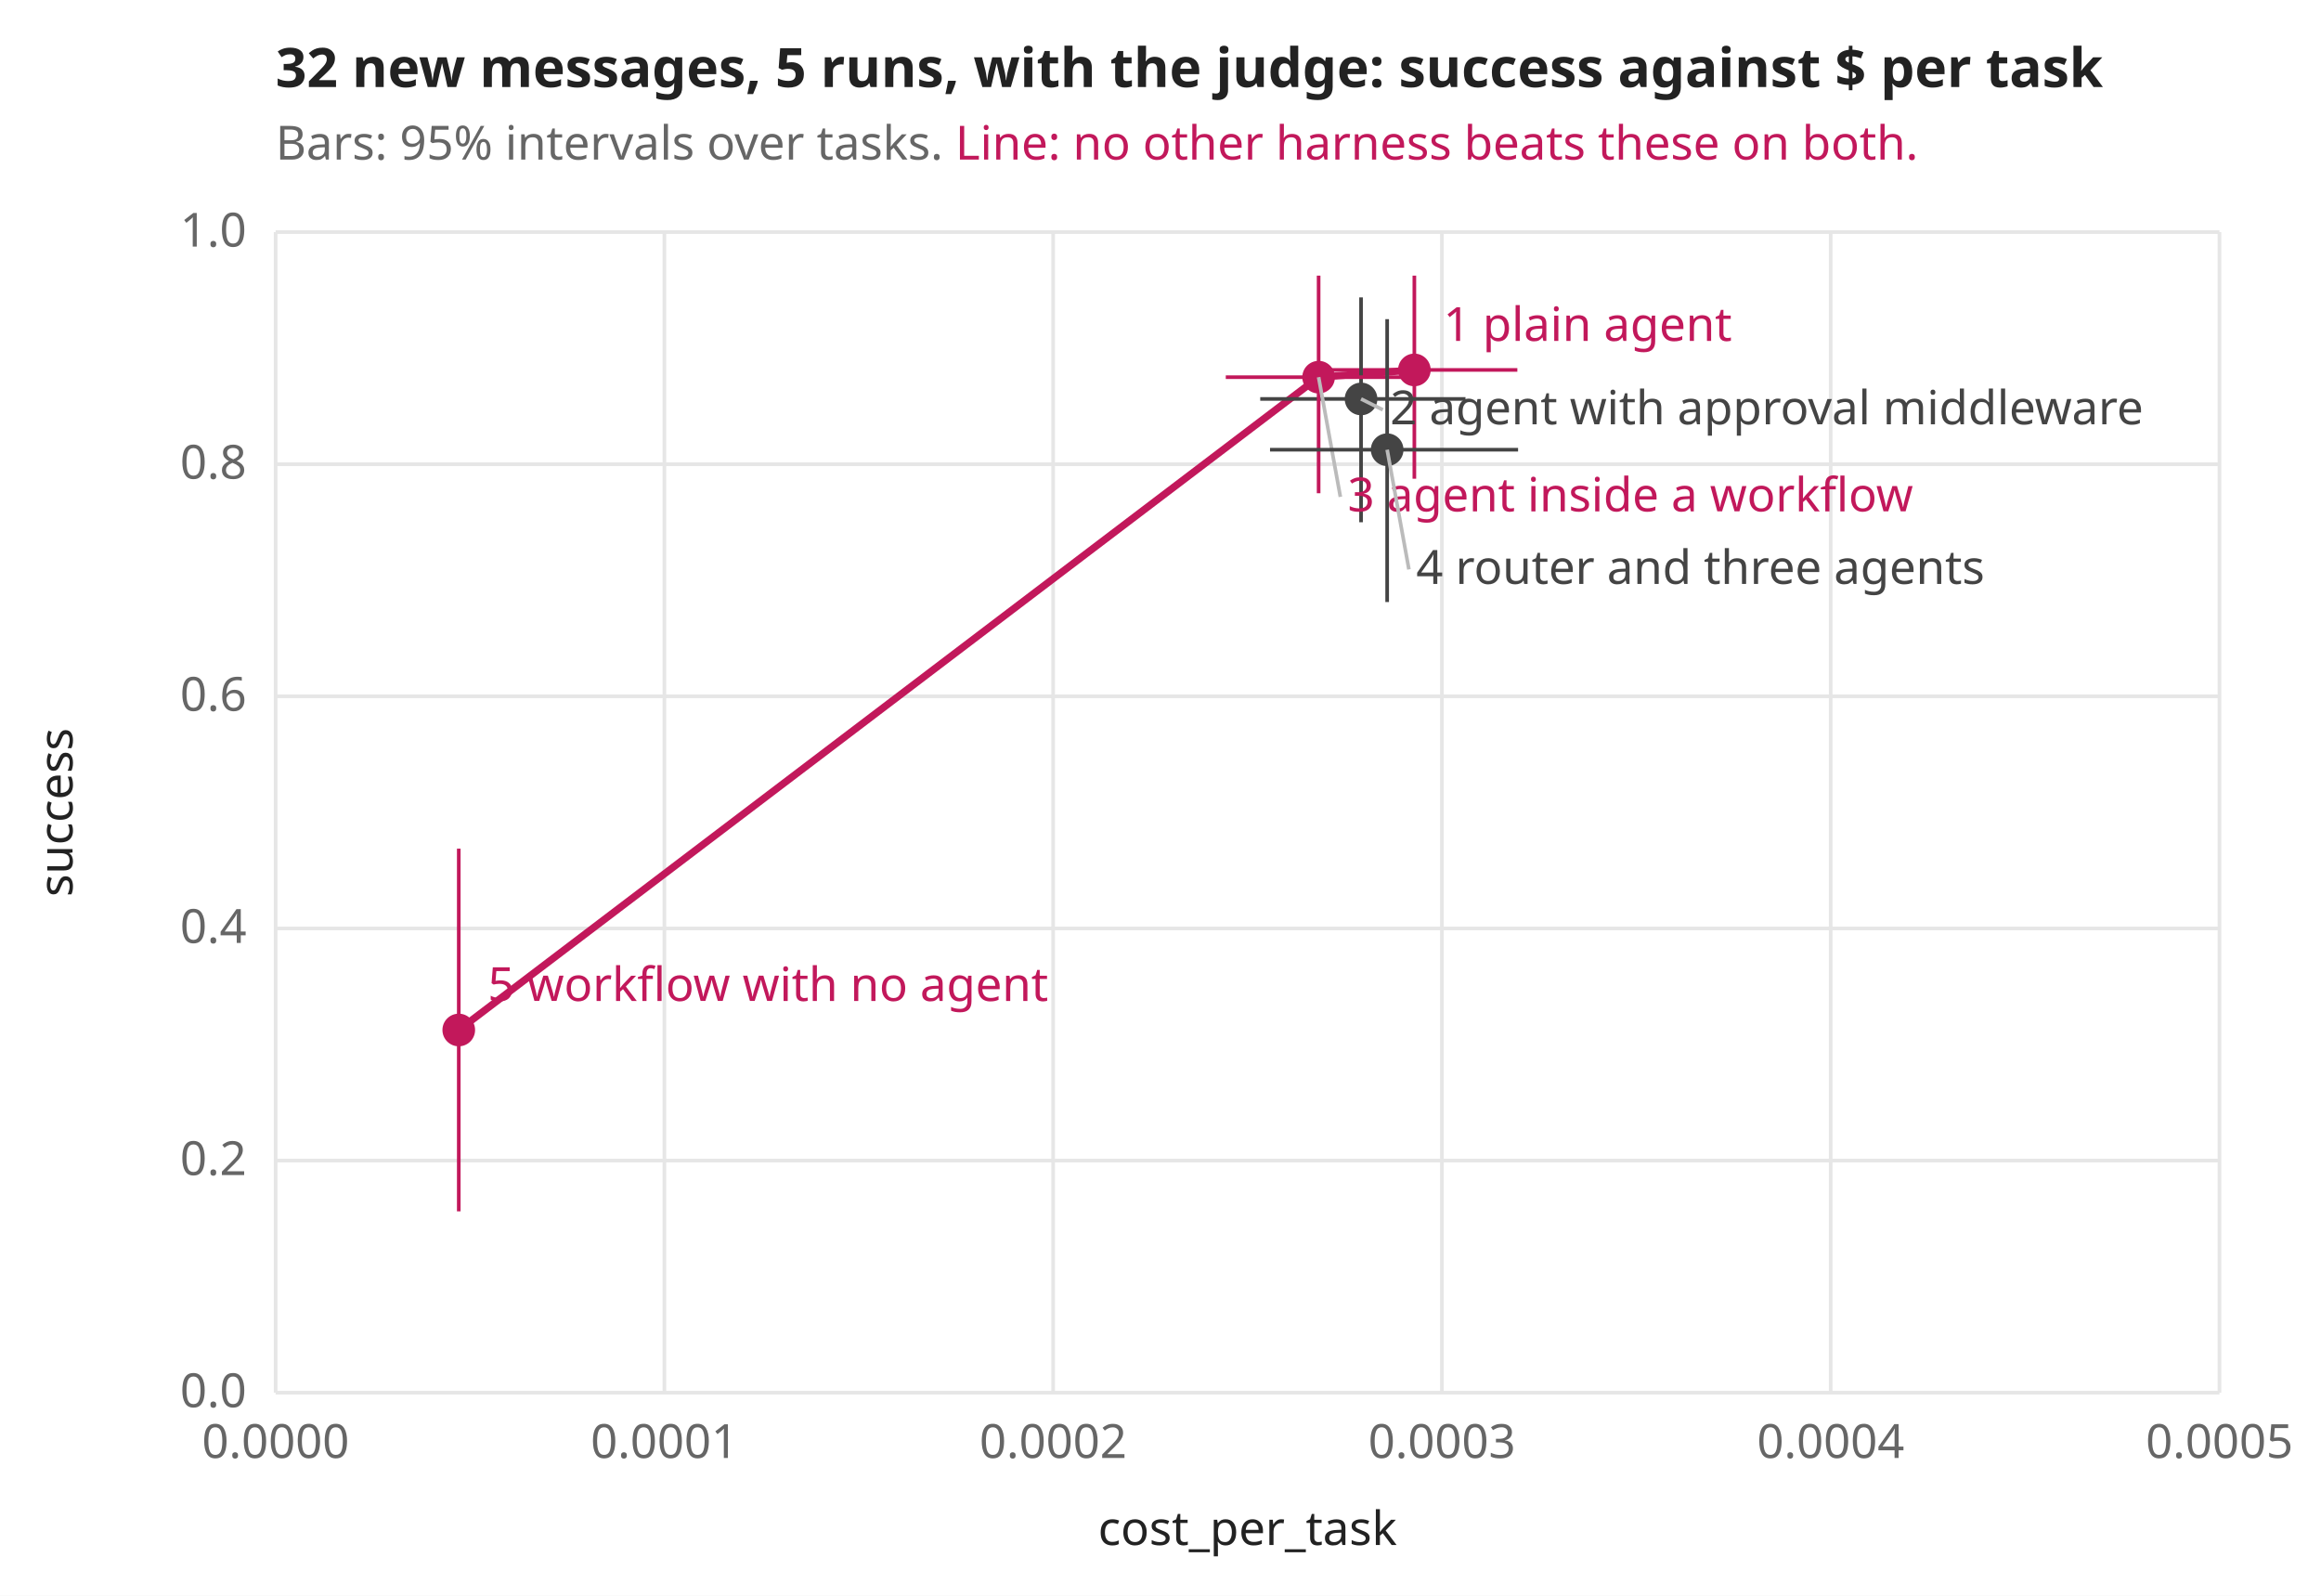
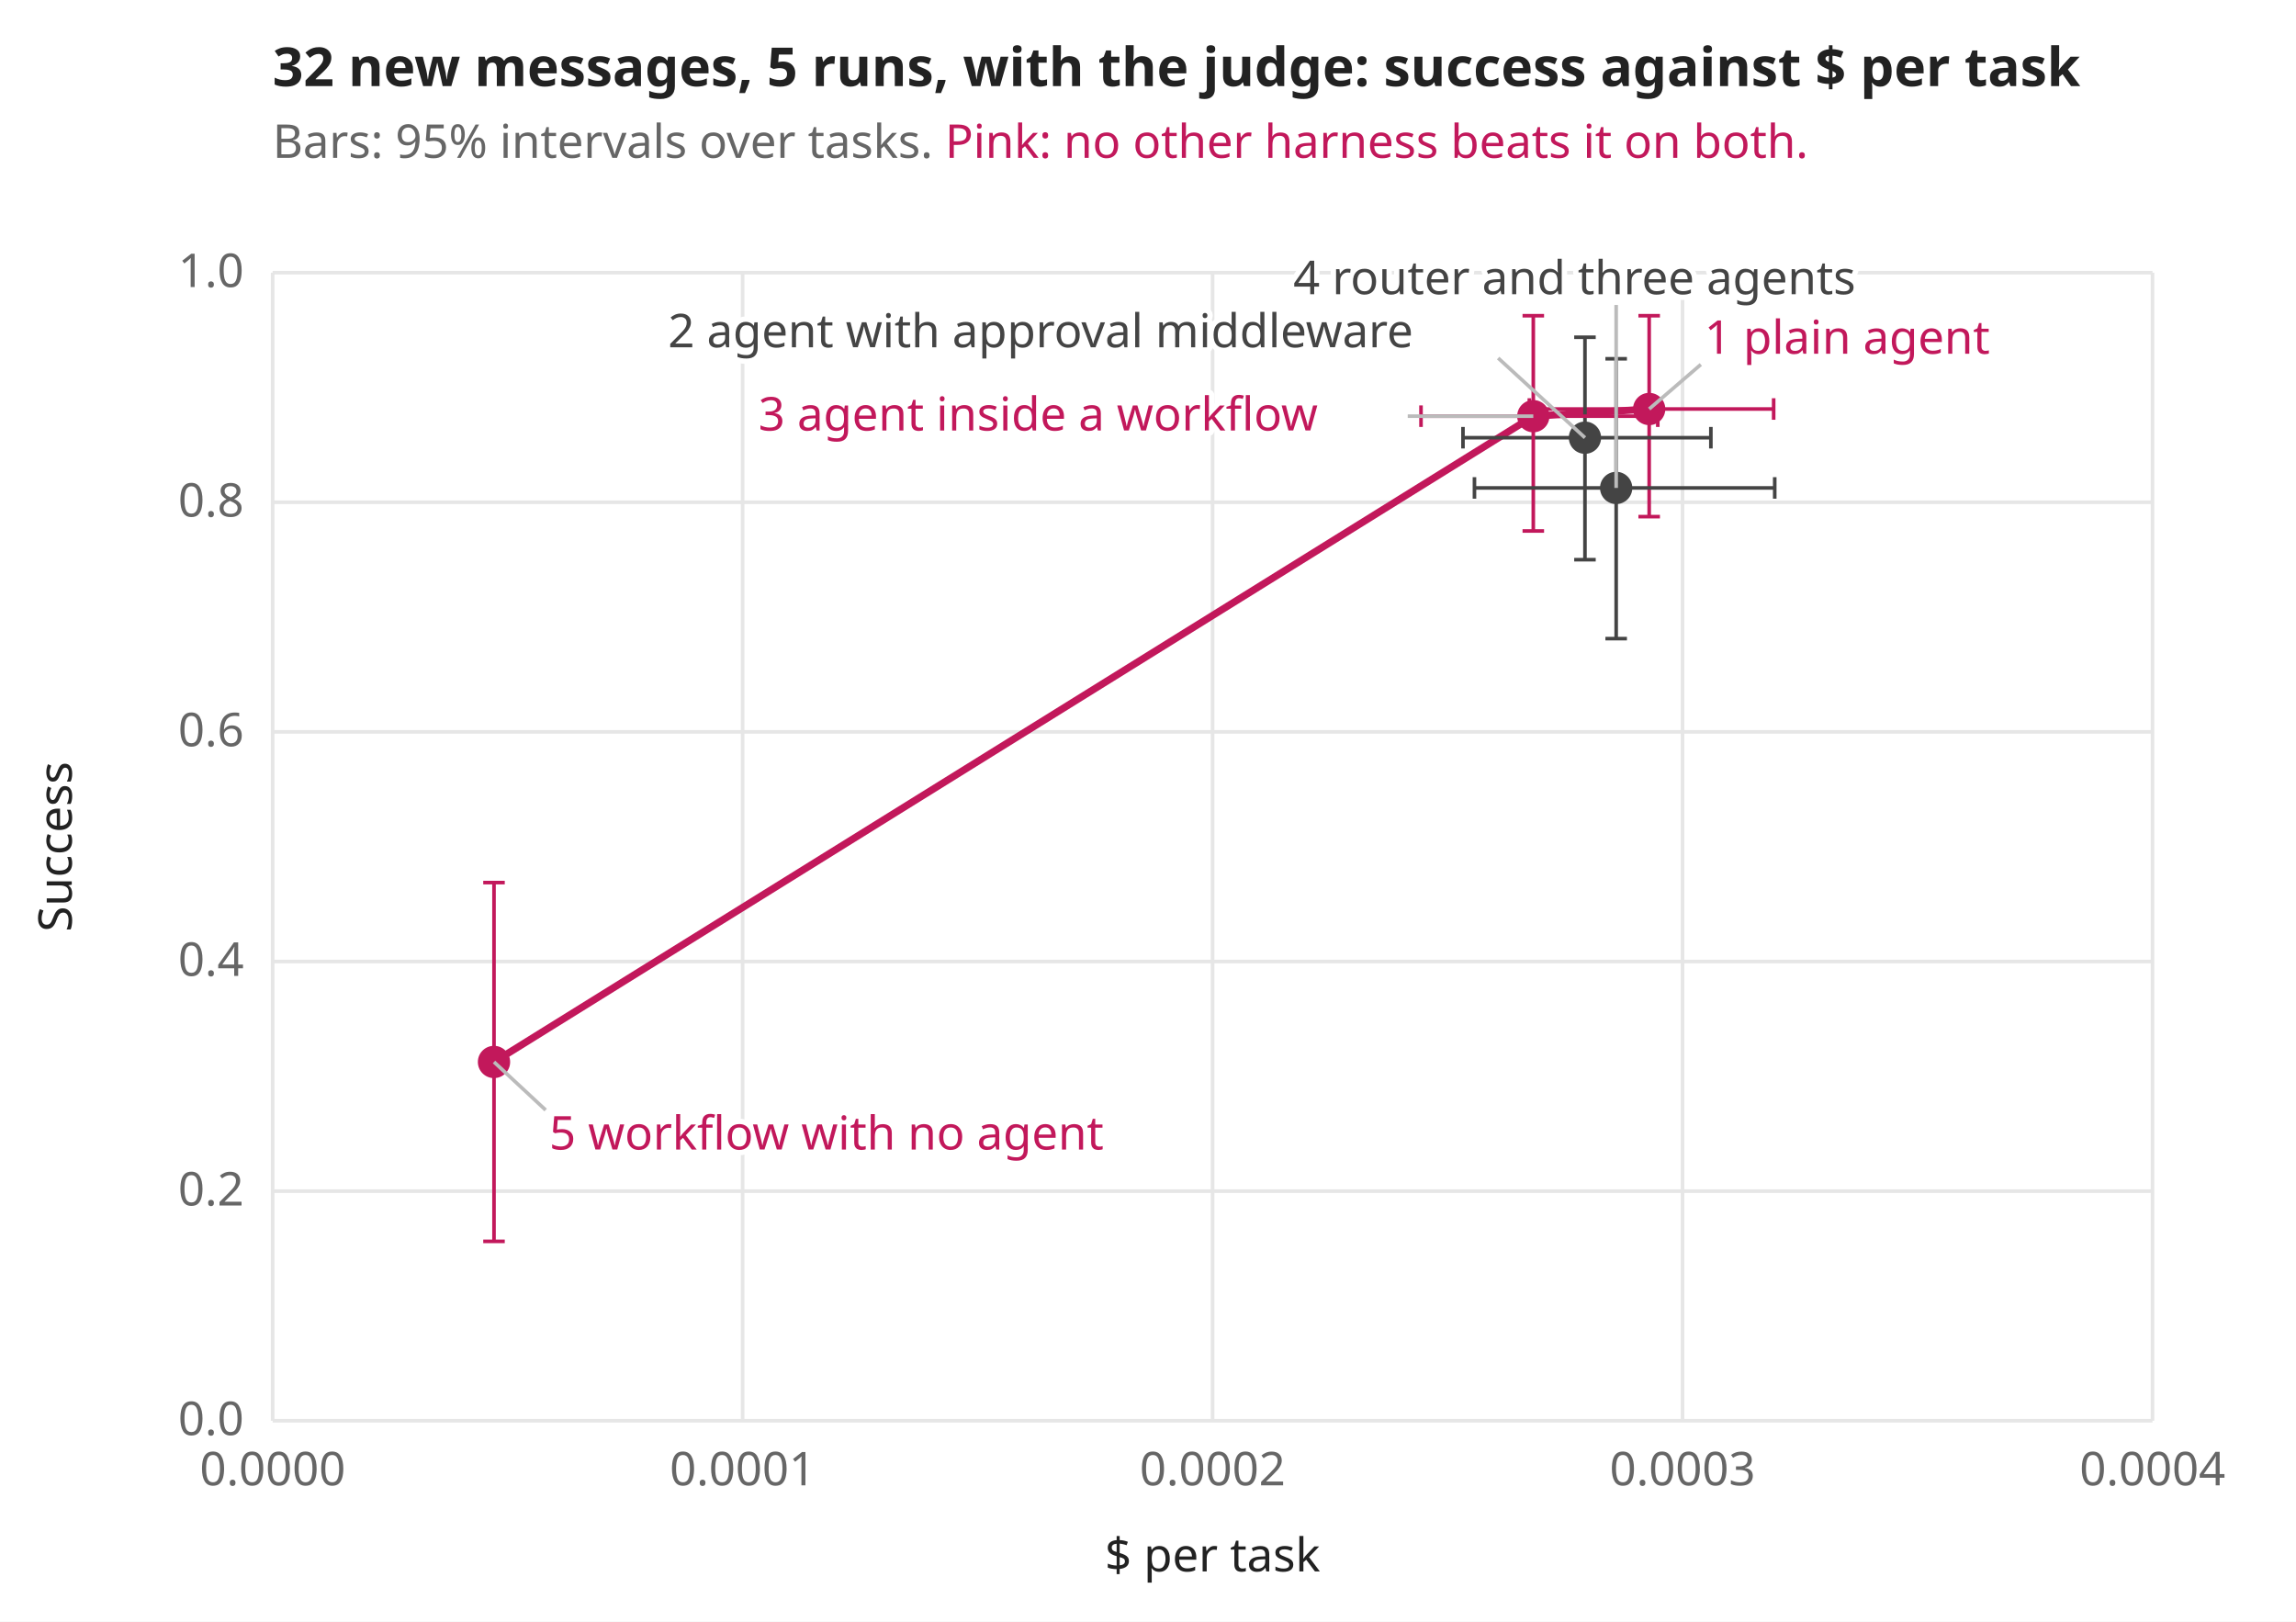
- <svg xmlns="http://www.w3.org/2000/svg" viewBox="0 0 640 440" role="img" font-family="system-ui, sans-serif" font-size="13" fill="#222">
-   <rect width="640" height="440" fill="#fff" />
+ <svg xmlns="http://www.w3.org/2000/svg" viewBox="0 0 640 452" role="img" font-family="system-ui, sans-serif" font-size="13" fill="#222">
+   <style>@media (prefers-color-scheme:dark){svg{fill:#e6edf3}.bg{fill:#0d1117}.mut{fill:#9da7b3}.grid{stroke:#30363d}.off{fill:#c9d1d9}.offl{stroke:#c9d1d9}.hot{fill:#ff6fb6}.hotl{stroke:#ff6fb6}.halo{stroke:#0d1117}}</style>
+   <rect class="bg" width="640" height="452" fill="#fff" />
  <text x="76" y="24" font-size="15" font-weight="600">32 new messages, 5 runs, with the judge: success against $ per task</text>
-   <text x="76" y="44" fill="#666">Bars: 95% intervals over tasks. <tspan fill="#c2185b">Line: no other harness beats these on both.</tspan>
+   <text x="76" y="44" class="mut" fill="#666">Bars: 95% intervals over tasks. <tspan class="hot" fill="#c2185b">Pink: no other harness beats it on both.</tspan>
  </text>
-   <path d="M76.0 64V384M76 384.0H612" stroke="#e6e6e6" />
-   <text x="76.0" y="402" text-anchor="middle" fill="#666">0.0000</text>
-   <text x="68" y="388.0" text-anchor="end" fill="#666">0.0</text>
-   <path d="M183.2 64V384M76 320.0H612" stroke="#e6e6e6" />
-   <text x="183.2" y="402" text-anchor="middle" fill="#666">0.0001</text>
-   <text x="68" y="324.0" text-anchor="end" fill="#666">0.2</text>
-   <path d="M290.4 64V384M76 256.0H612" stroke="#e6e6e6" />
-   <text x="290.4" y="402" text-anchor="middle" fill="#666">0.0002</text>
-   <text x="68" y="260.0" text-anchor="end" fill="#666">0.4</text>
-   <path d="M397.6 64V384M76 192.0H612" stroke="#e6e6e6" />
-   <text x="397.6" y="402" text-anchor="middle" fill="#666">0.0003</text>
-   <text x="68" y="196.0" text-anchor="end" fill="#666">0.6</text>
-   <path d="M504.8 64V384M76 128.0H612" stroke="#e6e6e6" />
-   <text x="504.8" y="402" text-anchor="middle" fill="#666">0.0004</text>
-   <text x="68" y="132.0" text-anchor="end" fill="#666">0.8</text>
-   <path d="M612.0 64V384M76 64.0H612" stroke="#e6e6e6" />
-   <text x="612.0" y="402" text-anchor="middle" fill="#666">0.0005</text>
-   <text x="68" y="68.0" text-anchor="end" fill="#666">1.0</text>
-   <text x="344.0" y="426" text-anchor="middle">cost_per_task</text>
-   <text transform="translate(20 224.0) rotate(-90)" text-anchor="middle">success</text>
-   <polyline fill="none" stroke="#c2185b" stroke-width="2" points="126.5,284.0 363.6,104.0 390.0,102.0" />
-   <path d="M362.7 102.0H418.4" stroke="#c2185b" />
-   <path d="M390.0 132.0V76.0" stroke="#c2185b" />
-   <circle cx="390.0" cy="102.0" r="4.5" fill="#c2185b" />
-   <text x="398.0" y="94.0" fill="#c2185b">1 plain agent</text>
-   <path d="M347.5 110.0H404.1" stroke="#444" />
-   <path d="M375.3 144.0V82.0" stroke="#444" />
-   <circle cx="375.3" cy="110.0" r="4.5" fill="#444" />
-   <path d="M375.3 110.0L381.3 113.0" stroke="#bbb" />
-   <text x="383.3" y="117.0" fill="#444">2 agent with approval middleware</text>
-   <path d="M338.0 104.0H391.9" stroke="#c2185b" />
-   <path d="M363.6 136.0V76.0" stroke="#c2185b" />
-   <circle cx="363.6" cy="104.0" r="4.5" fill="#c2185b" />
-   <path d="M363.6 104.0L369.6 137.0" stroke="#bbb" />
-   <text x="371.6" y="141.0" fill="#c2185b">3 agent inside a workflow</text>
-   <path d="M350.2 124.0H418.6" stroke="#444" />
-   <path d="M382.5 166.0V88.0" stroke="#444" />
-   <circle cx="382.5" cy="124.0" r="4.5" fill="#444" />
-   <path d="M382.5 124.0L388.5 157.0" stroke="#bbb" />
-   <text x="390.5" y="161.0" fill="#444">4 router and three agents</text>
-   <path d="M124.6 284.0H128.7" stroke="#c2185b" />
-   <path d="M126.5 334.0V234.0" stroke="#c2185b" />
-   <circle cx="126.5" cy="284.0" r="4.5" fill="#c2185b" />
-   <text x="134.5" y="276.0" fill="#c2185b">5 workflow with no agent</text>
+   <path class="grid" d="M76.0 76V396" stroke="#e6e6e6" />
+   <text x="76.0" y="414" text-anchor="middle" class="mut" fill="#666">0.0000</text>
+   <path class="grid" d="M207.0 76V396" stroke="#e6e6e6" />
+   <text x="207.0" y="414" text-anchor="middle" class="mut" fill="#666">0.0001</text>
+   <path class="grid" d="M338.0 76V396" stroke="#e6e6e6" />
+   <text x="338.0" y="414" text-anchor="middle" class="mut" fill="#666">0.0002</text>
+   <path class="grid" d="M469.0 76V396" stroke="#e6e6e6" />
+   <text x="469.0" y="414" text-anchor="middle" class="mut" fill="#666">0.0003</text>
+   <path class="grid" d="M600.0 76V396" stroke="#e6e6e6" />
+   <text x="600.0" y="414" text-anchor="middle" class="mut" fill="#666">0.0004</text>
+   <path class="grid" d="M76 396.0H600" stroke="#e6e6e6" />
+   <text x="68" y="400.0" text-anchor="end" class="mut" fill="#666">0.0</text>
+   <path class="grid" d="M76 332.0H600" stroke="#e6e6e6" />
+   <text x="68" y="336.0" text-anchor="end" class="mut" fill="#666">0.2</text>
+   <path class="grid" d="M76 268.0H600" stroke="#e6e6e6" />
+   <text x="68" y="272.0" text-anchor="end" class="mut" fill="#666">0.4</text>
+   <path class="grid" d="M76 204.0H600" stroke="#e6e6e6" />
+   <text x="68" y="208.0" text-anchor="end" class="mut" fill="#666">0.6</text>
+   <path class="grid" d="M76 140.0H600" stroke="#e6e6e6" />
+   <text x="68" y="144.0" text-anchor="end" class="mut" fill="#666">0.8</text>
+   <path class="grid" d="M76 76.0H600" stroke="#e6e6e6" />
+   <text x="68" y="80.0" text-anchor="end" class="mut" fill="#666">1.0</text>
+   <text x="338.0" y="438" text-anchor="middle">$ per task</text>
+   <text transform="translate(20 236.0) rotate(-90)" text-anchor="middle">Success</text>
+   <polyline class="hotl" fill="none" stroke="#c2185b" stroke-width="2" points="137.7,296.0 427.4,116.0 459.7,114.0" />
+   <path class="hotl" d="M426.3 114.0H494.4M426.3 111.0v6M494.4 111.0v6" stroke="#c2185b" />
+   <path class="hotl" d="M459.7 144.0V88.0M456.7 144.0h6M456.7 88.0h6" stroke="#c2185b" />
+   <circle class="hot" cx="459.7" cy="114.0" r="4.5" fill="#c2185b" />
+   <path class="offl" d="M407.8 122.0H476.9M407.8 119.0v6M476.9 119.0v6" stroke="#444" />
+   <path class="offl" d="M441.8 156.0V94.0M438.8 156.0h6M438.8 94.0h6" stroke="#444" />
+   <circle class="off" cx="441.8" cy="122.0" r="4.5" fill="#444" />
+   <path class="hotl" d="M396.1 116.0H462.1M396.1 113.0v6M462.1 113.0v6" stroke="#c2185b" />
+   <path class="hotl" d="M427.4 148.0V88.0M424.4 148.0h6M424.4 88.0h6" stroke="#c2185b" />
+   <circle class="hot" cx="427.4" cy="116.0" r="4.5" fill="#c2185b" />
+   <path class="offl" d="M411.0 136.0H494.7M411.0 133.0v6M494.7 133.0v6" stroke="#444" />
+   <path class="offl" d="M450.5 178.0V100.0M447.5 178.0h6M447.5 100.0h6" stroke="#444" />
+   <circle class="off" cx="450.5" cy="136.0" r="4.5" fill="#444" />
+   <path class="hotl" d="M135.4 296.0H140.4M135.4 293.0v6M140.4 293.0v6" stroke="#c2185b" />
+   <path class="hotl" d="M137.7 346.0V246.0M134.7 346.0h6M134.7 246.0h6" stroke="#c2185b" />
+   <circle class="hot" cx="137.7" cy="296.0" r="4.5" fill="#c2185b" />
+   <path d="M459.7 114.0L474.1 101.6" stroke="#bbb" />
+   <text class="halo hot" x="475.1" y="98.6" fill="#c2185b" stroke="#fff" stroke-width="3" stroke-linejoin="round" paint-order="stroke">1 plain agent</text>
+   <path d="M441.8 122.0L417.6 99.8" stroke="#bbb" />
+   <text class="halo off" x="186.2" y="96.8" fill="#444" stroke="#fff" stroke-width="3" stroke-linejoin="round" paint-order="stroke">2 agent with approval middleware</text>
+   <path d="M427.4 116.0L392.4 116.0" stroke="#bbb" />
+   <text class="halo hot" x="211.4" y="120.0" fill="#c2185b" stroke="#fff" stroke-width="3" stroke-linejoin="round" paint-order="stroke">3 agent inside a workflow</text>
+   <path d="M450.5 136.0L450.5 85.0" stroke="#bbb" />
+   <text class="halo off" x="360.5" y="82.0" fill="#444" stroke="#fff" stroke-width="3" stroke-linejoin="round" paint-order="stroke">4 router and three agents</text>
+   <path d="M137.7 296.0L152.1 309.4" stroke="#bbb" />
+   <text class="halo hot" x="153.1" y="320.4" fill="#c2185b" stroke="#fff" stroke-width="3" stroke-linejoin="round" paint-order="stroke">5 workflow with no agent</text>
</svg>
